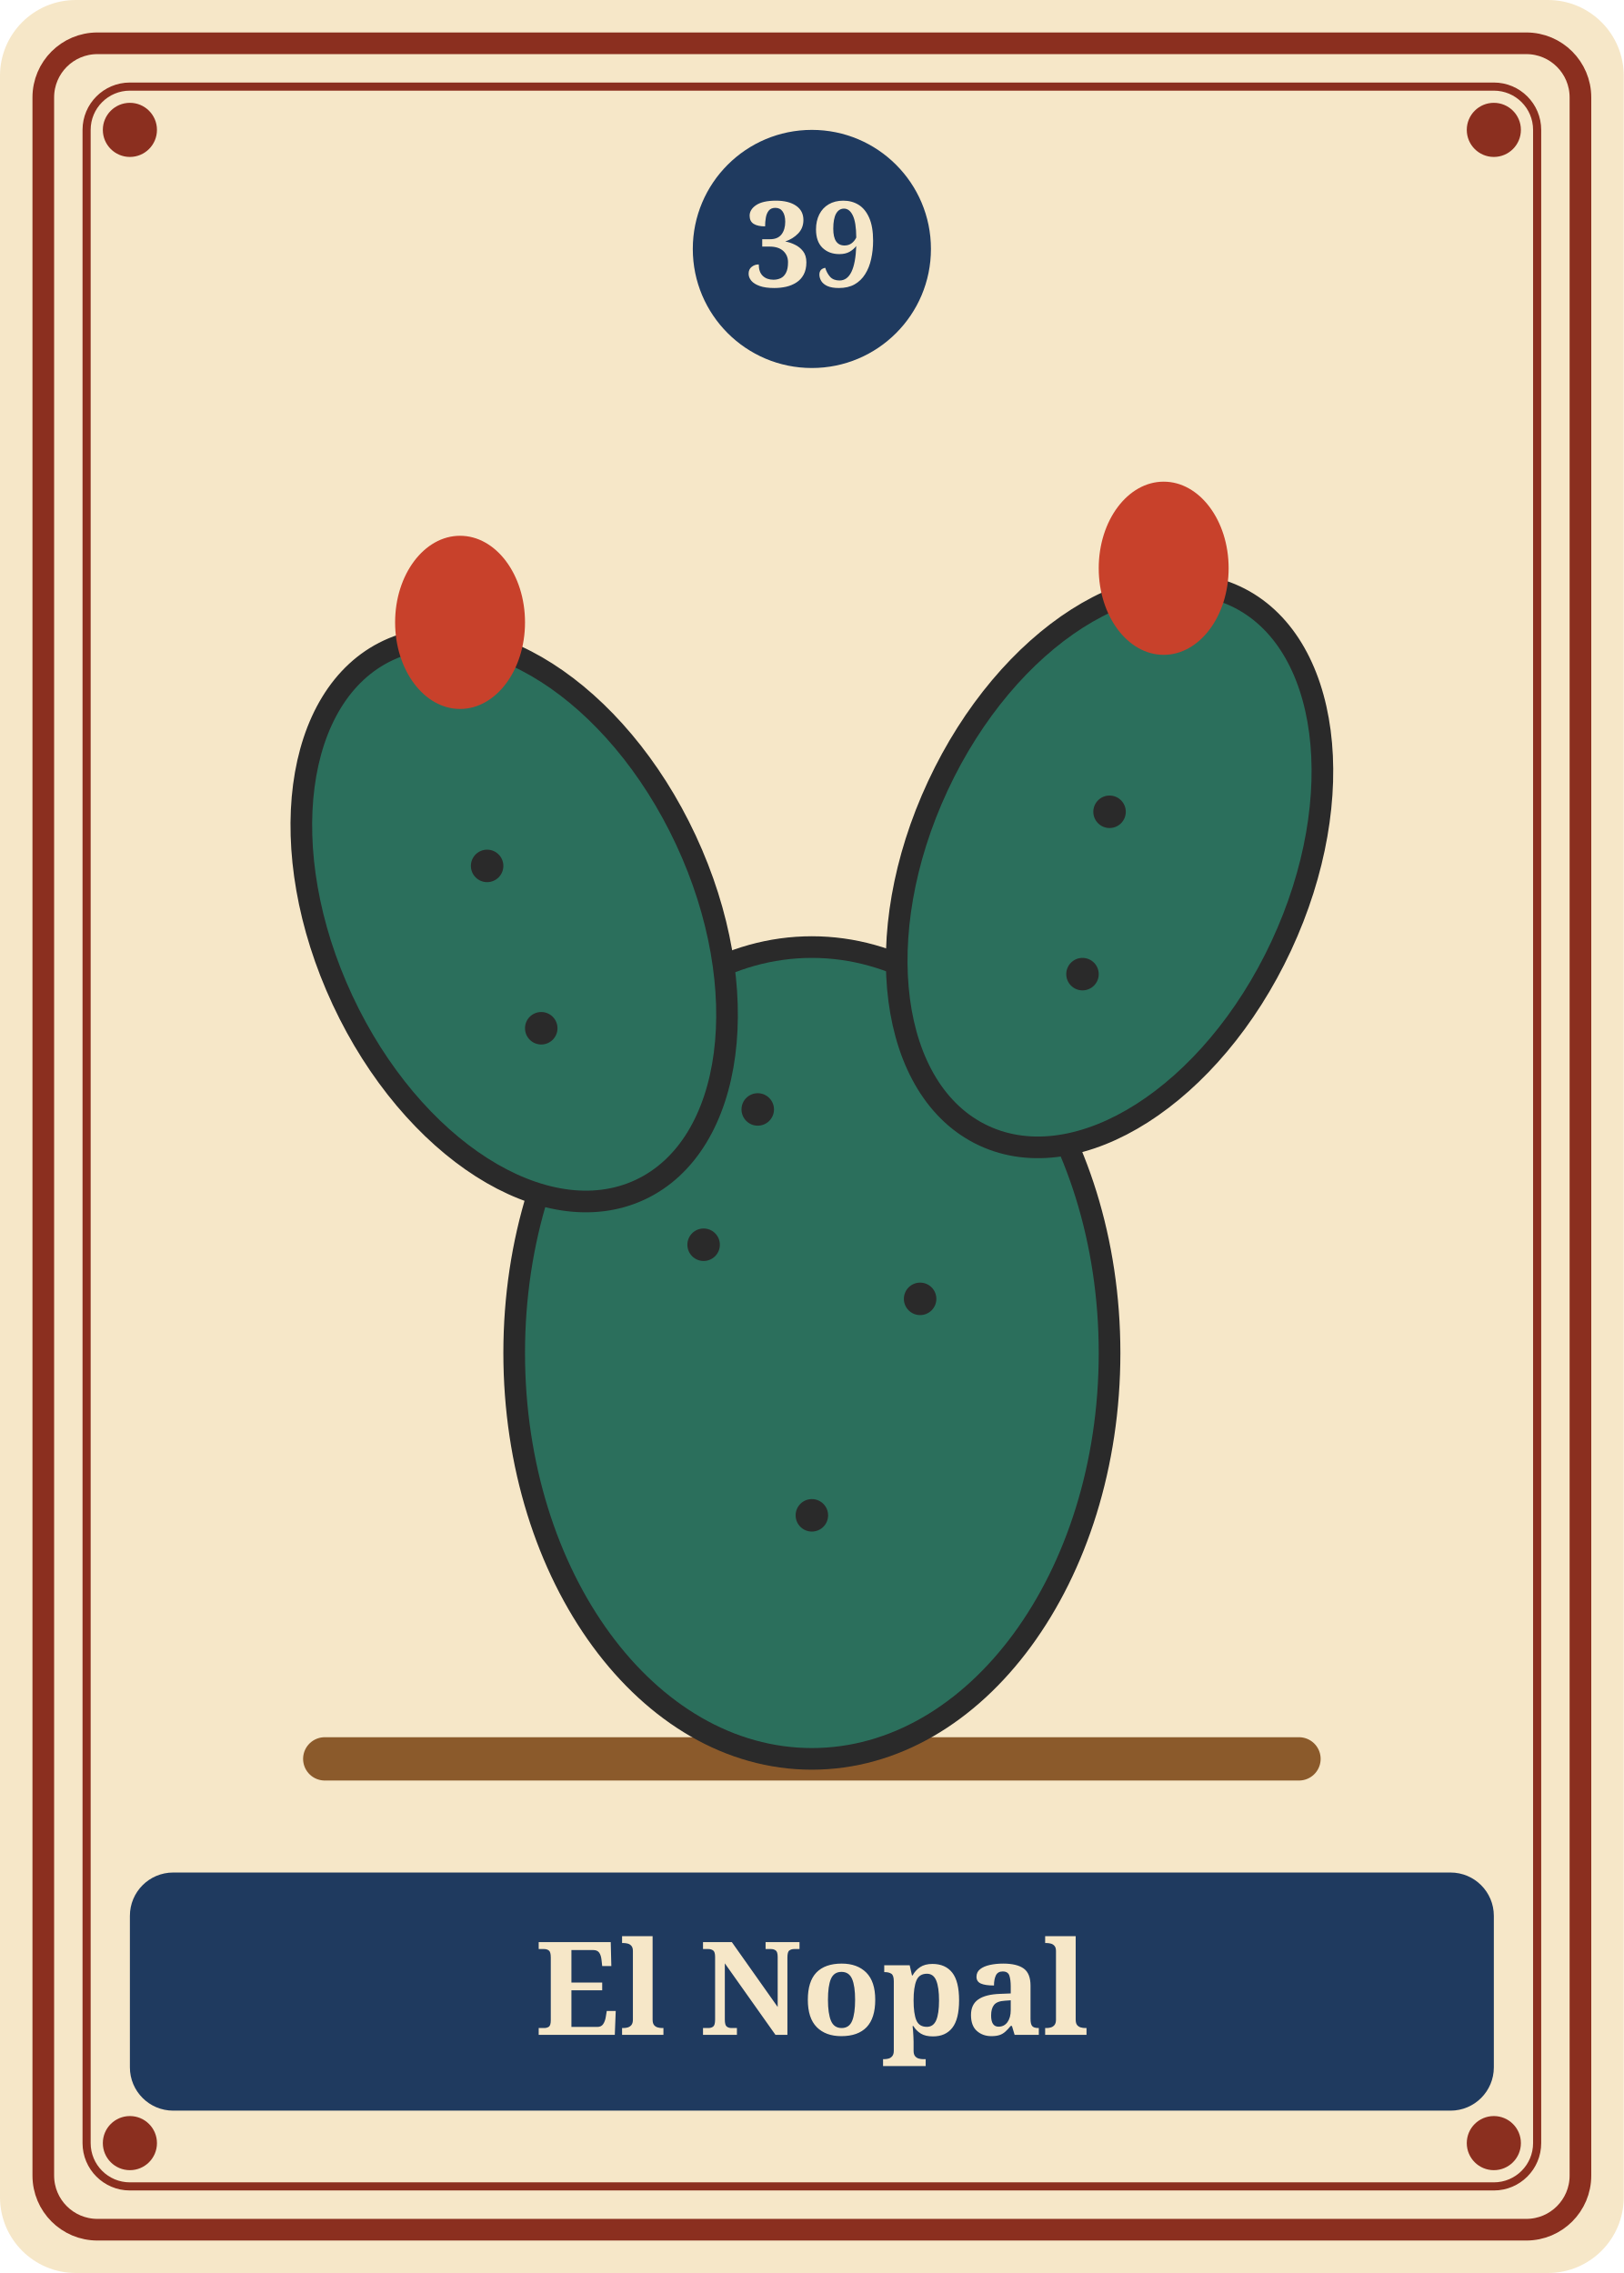
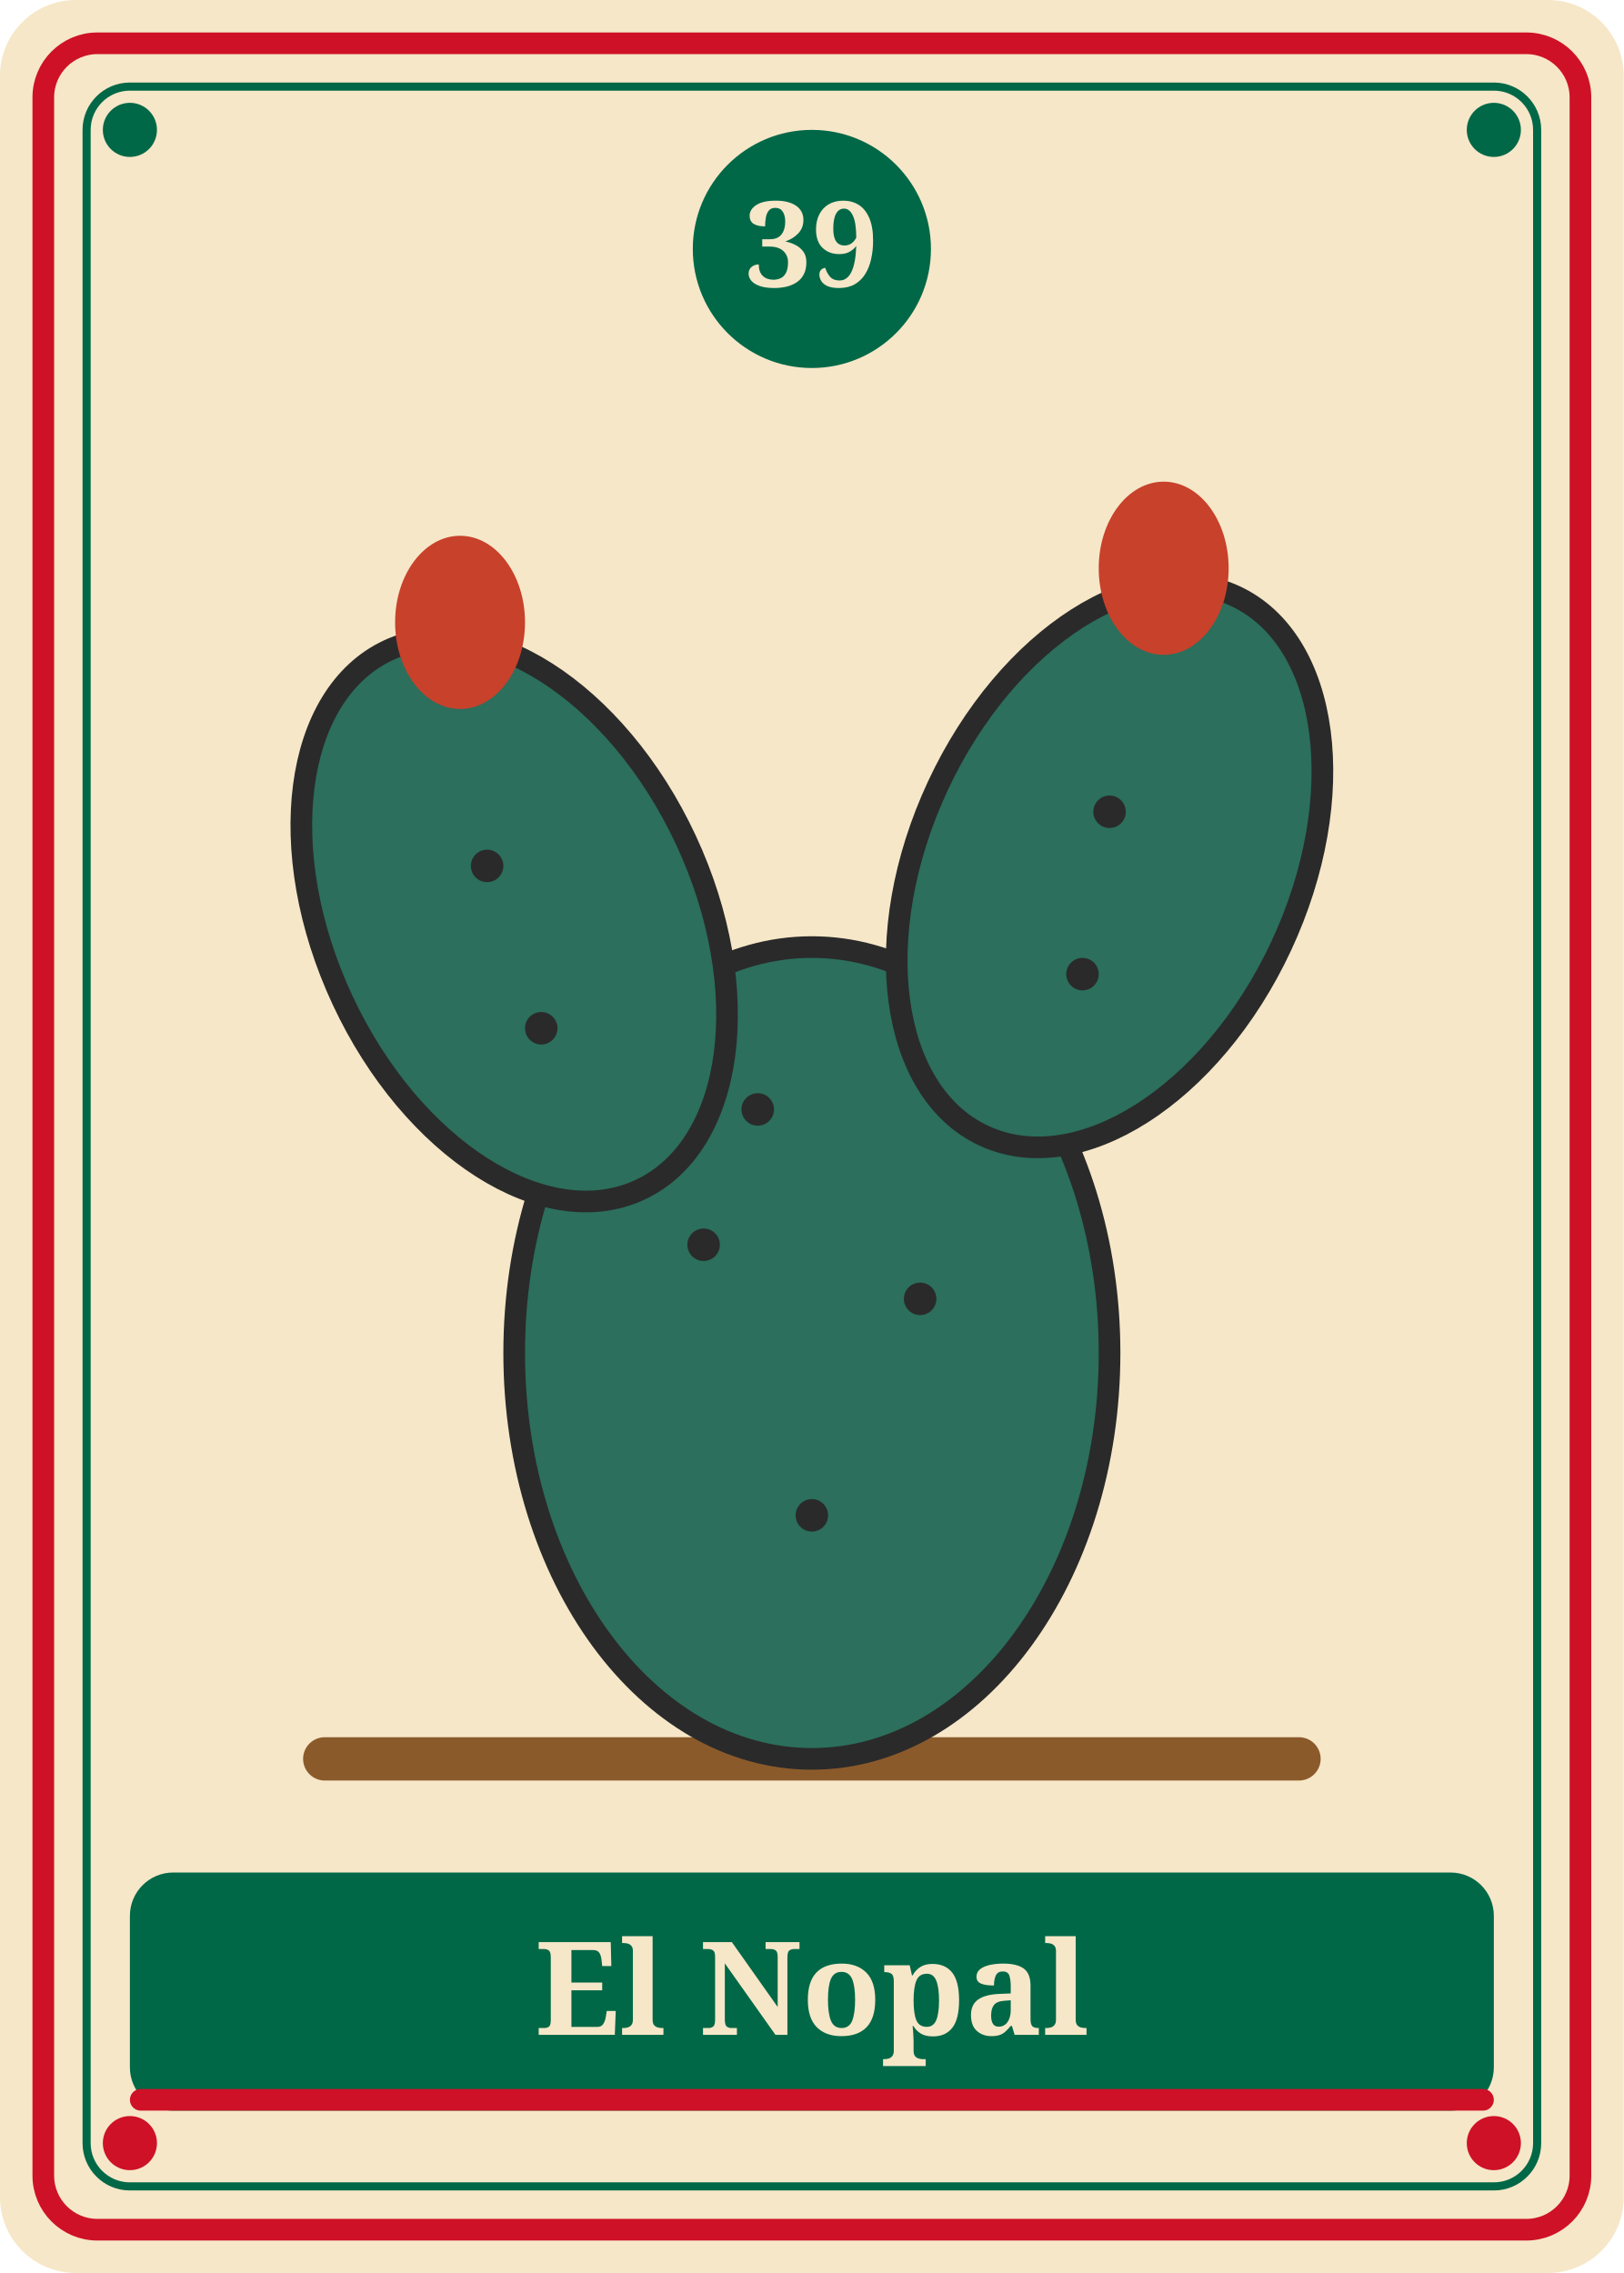
<svg xmlns="http://www.w3.org/2000/svg" viewBox="0 0 300 420" width="300" height="420">
  <rect width="300" height="420" rx="14" fill="#f6e7c8" />
-   <rect x="8" y="8" width="284" height="404" rx="10" fill="none" stroke="#8b2f1f" stroke-width="4" />
-   <rect x="16" y="16" width="268" height="388" rx="8" fill="none" stroke="#8b2f1f" stroke-width="1.5" />
-   <g fill="#8b2f1f">
+   <rect x="8" y="8" width="284" height="404" rx="10" fill="none" stroke="#ce1126" stroke-width="4" />
+   <rect x="16" y="16" width="268" height="388" rx="8" fill="none" stroke="#006847" stroke-width="1.5" />
+   <g fill="#006847">
    <circle cx="24" cy="24" r="5" />
    <circle cx="276" cy="24" r="5" />
+   </g>
+   <g fill="#ce1126">
    <circle cx="24" cy="396" r="5" />
    <circle cx="276" cy="396" r="5" />
  </g>
-   <circle cx="150" cy="46" r="22" fill="#1f3a5f" />
+   <circle cx="150" cy="46" r="22" fill="#006847" />
  <text x="150" y="53" text-anchor="middle" font-family="Georgia, serif" font-size="22" font-weight="bold" fill="#f6e7c8">39</text>
  <g>
    <path d="M60 325 h180" stroke="#8b5a2b" stroke-width="8" stroke-linecap="round" />
    <ellipse cx="150" cy="250" rx="55" ry="75" fill="#2b6f5c" stroke="#2a2a2a" stroke-width="4" />
    <ellipse cx="95" cy="170" rx="35" ry="55" fill="#2b6f5c" stroke="#2a2a2a" stroke-width="4" transform="rotate(-25 95 170)" />
    <ellipse cx="205" cy="160" rx="35" ry="55" fill="#2b6f5c" stroke="#2a2a2a" stroke-width="4" transform="rotate(25 205 160)" />
    <g fill="#2a2a2a">
      <circle cx="130" cy="230" r="3" />
      <circle cx="170" cy="240" r="3" />
      <circle cx="150" cy="280" r="3" />
      <circle cx="140" cy="205" r="3" />
      <circle cx="90" cy="160" r="3" />
      <circle cx="100" cy="190" r="3" />
      <circle cx="205" cy="150" r="3" />
      <circle cx="200" cy="180" r="3" />
    </g>
    <ellipse cx="85" cy="115" rx="12" ry="16" fill="#c8412b" />
    <ellipse cx="215" cy="105" rx="12" ry="16" fill="#c8412b" />
  </g>
-   <rect x="24" y="346" width="252" height="44" rx="8" fill="#1f3a5f" />
+   <rect x="24" y="346" width="252" height="44" rx="8" fill="#006847" />
+   <rect x="24" y="386" width="252" height="4" rx="2" fill="#ce1126" />
  <text x="150" y="376" text-anchor="middle" font-family="Georgia, serif" font-size="24" font-weight="bold" fill="#f6e7c8">El Nopal</text>
</svg>
